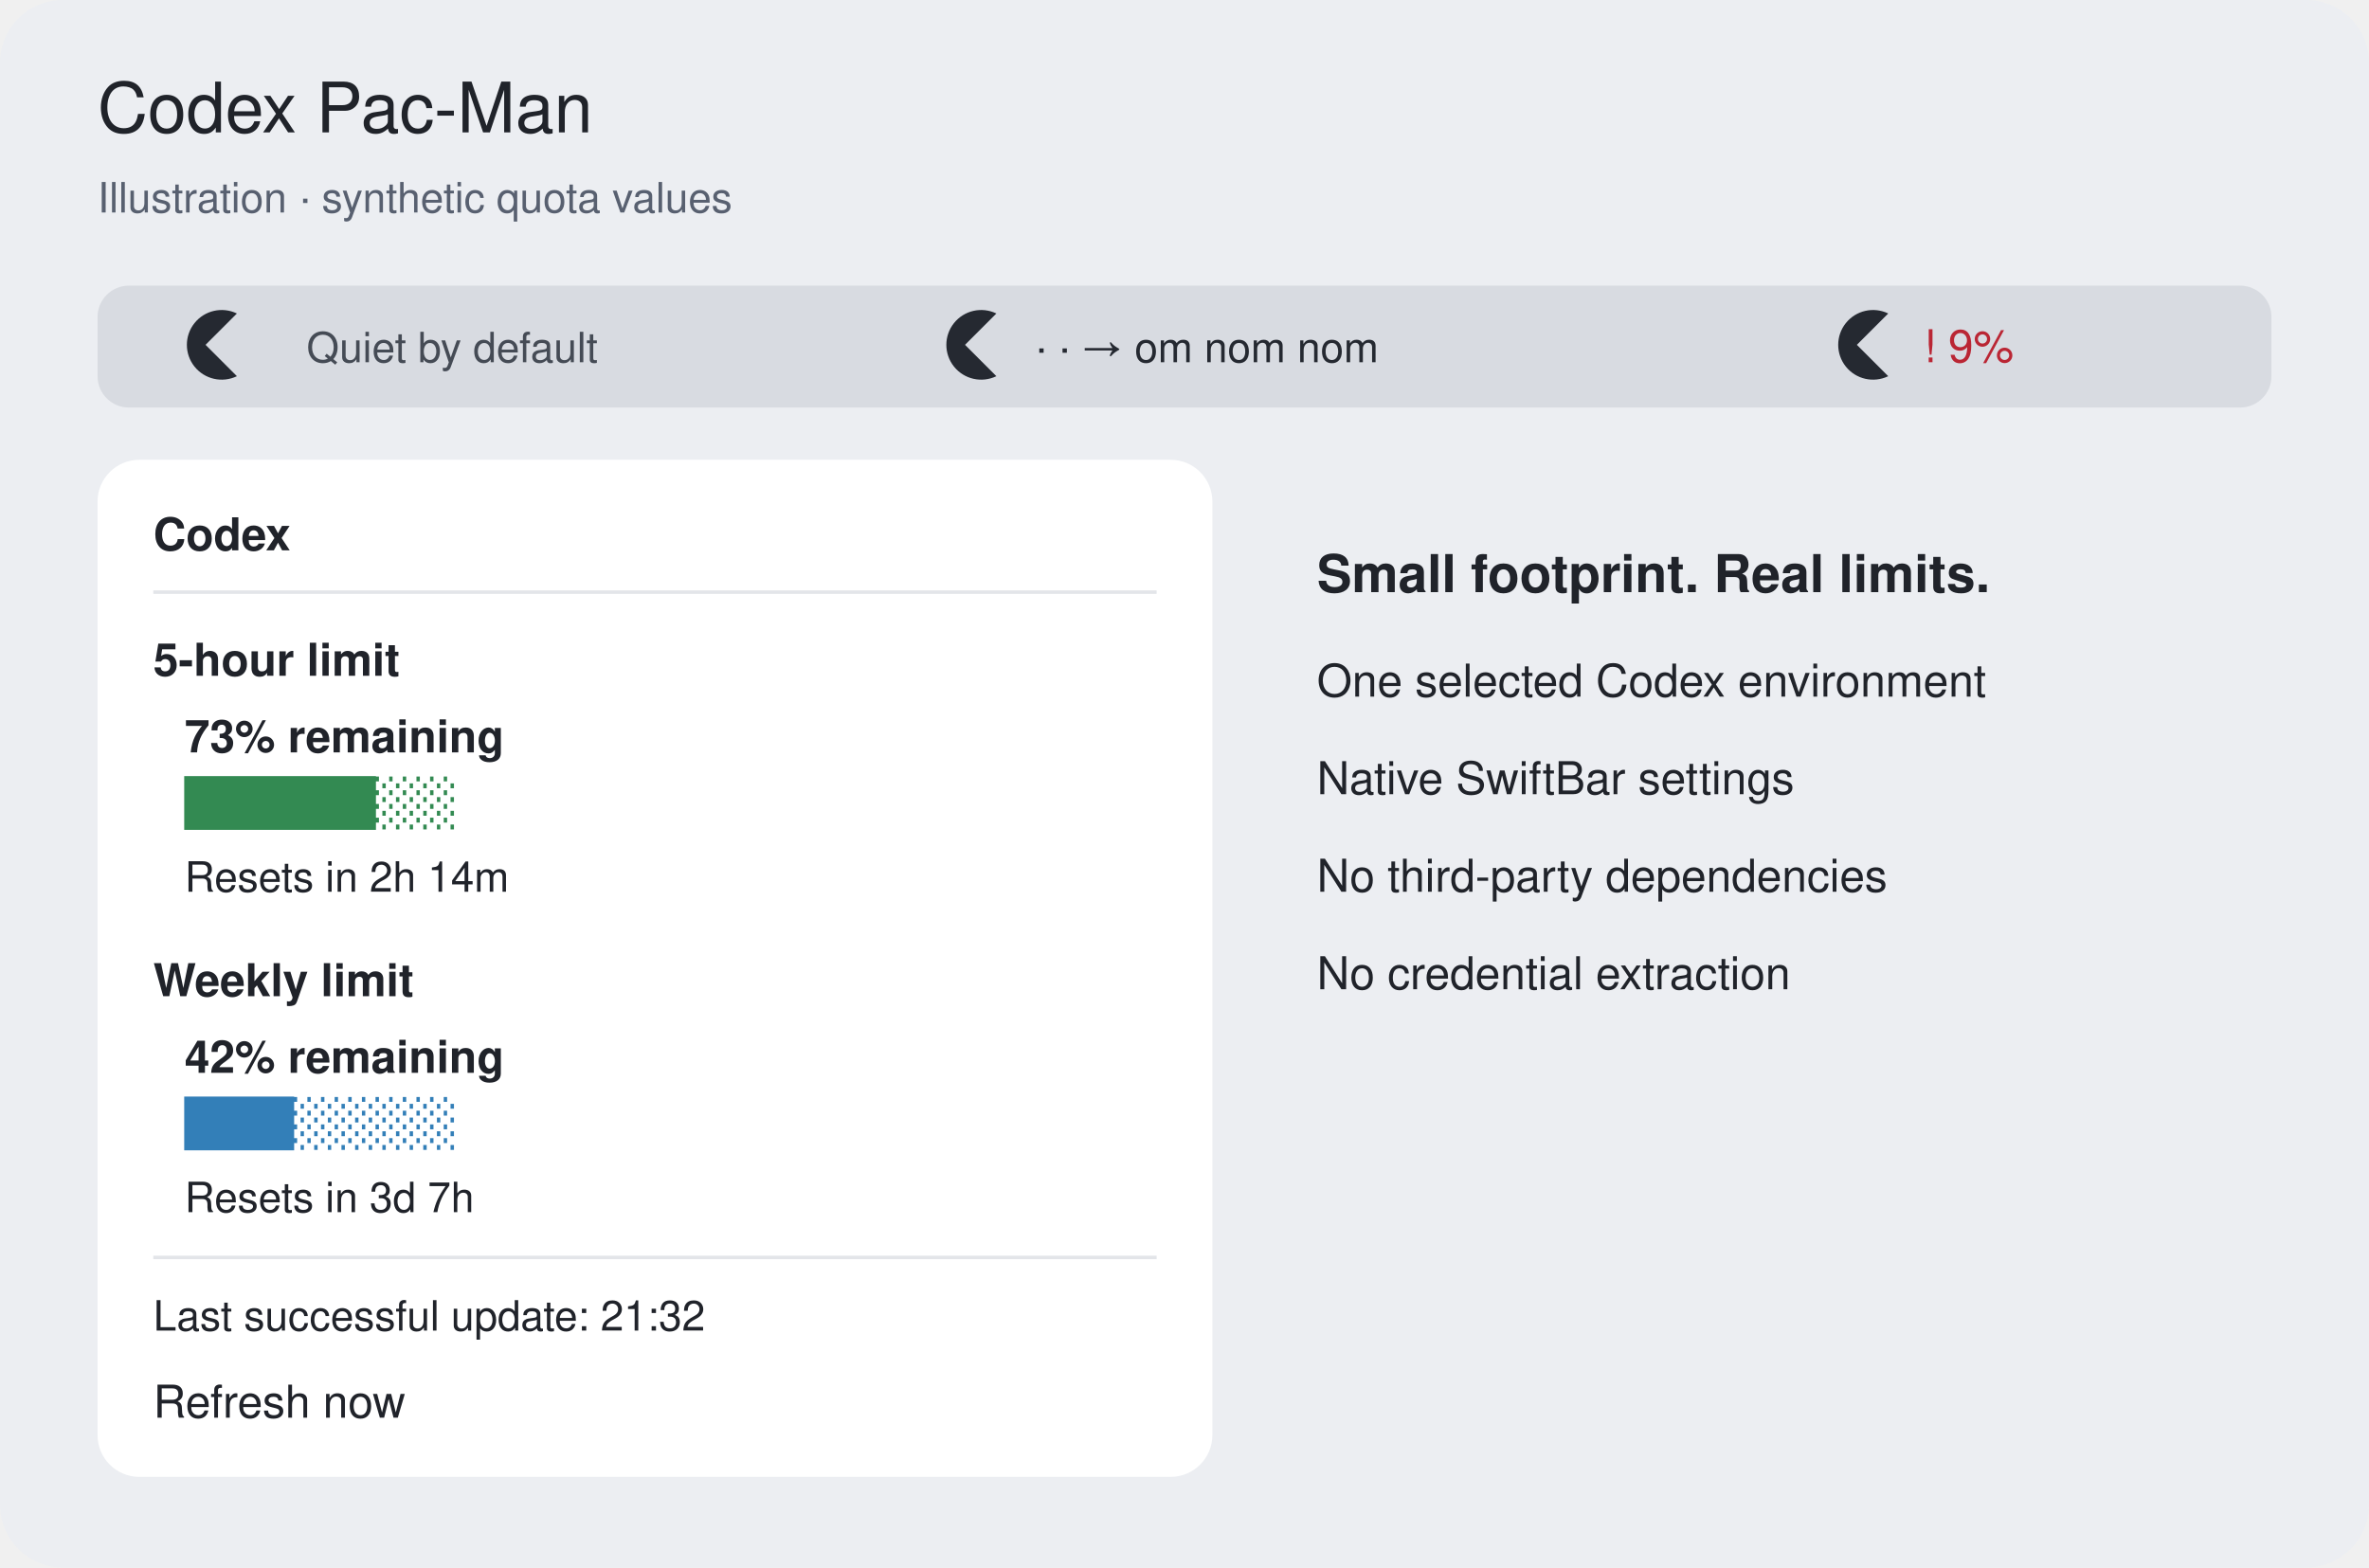
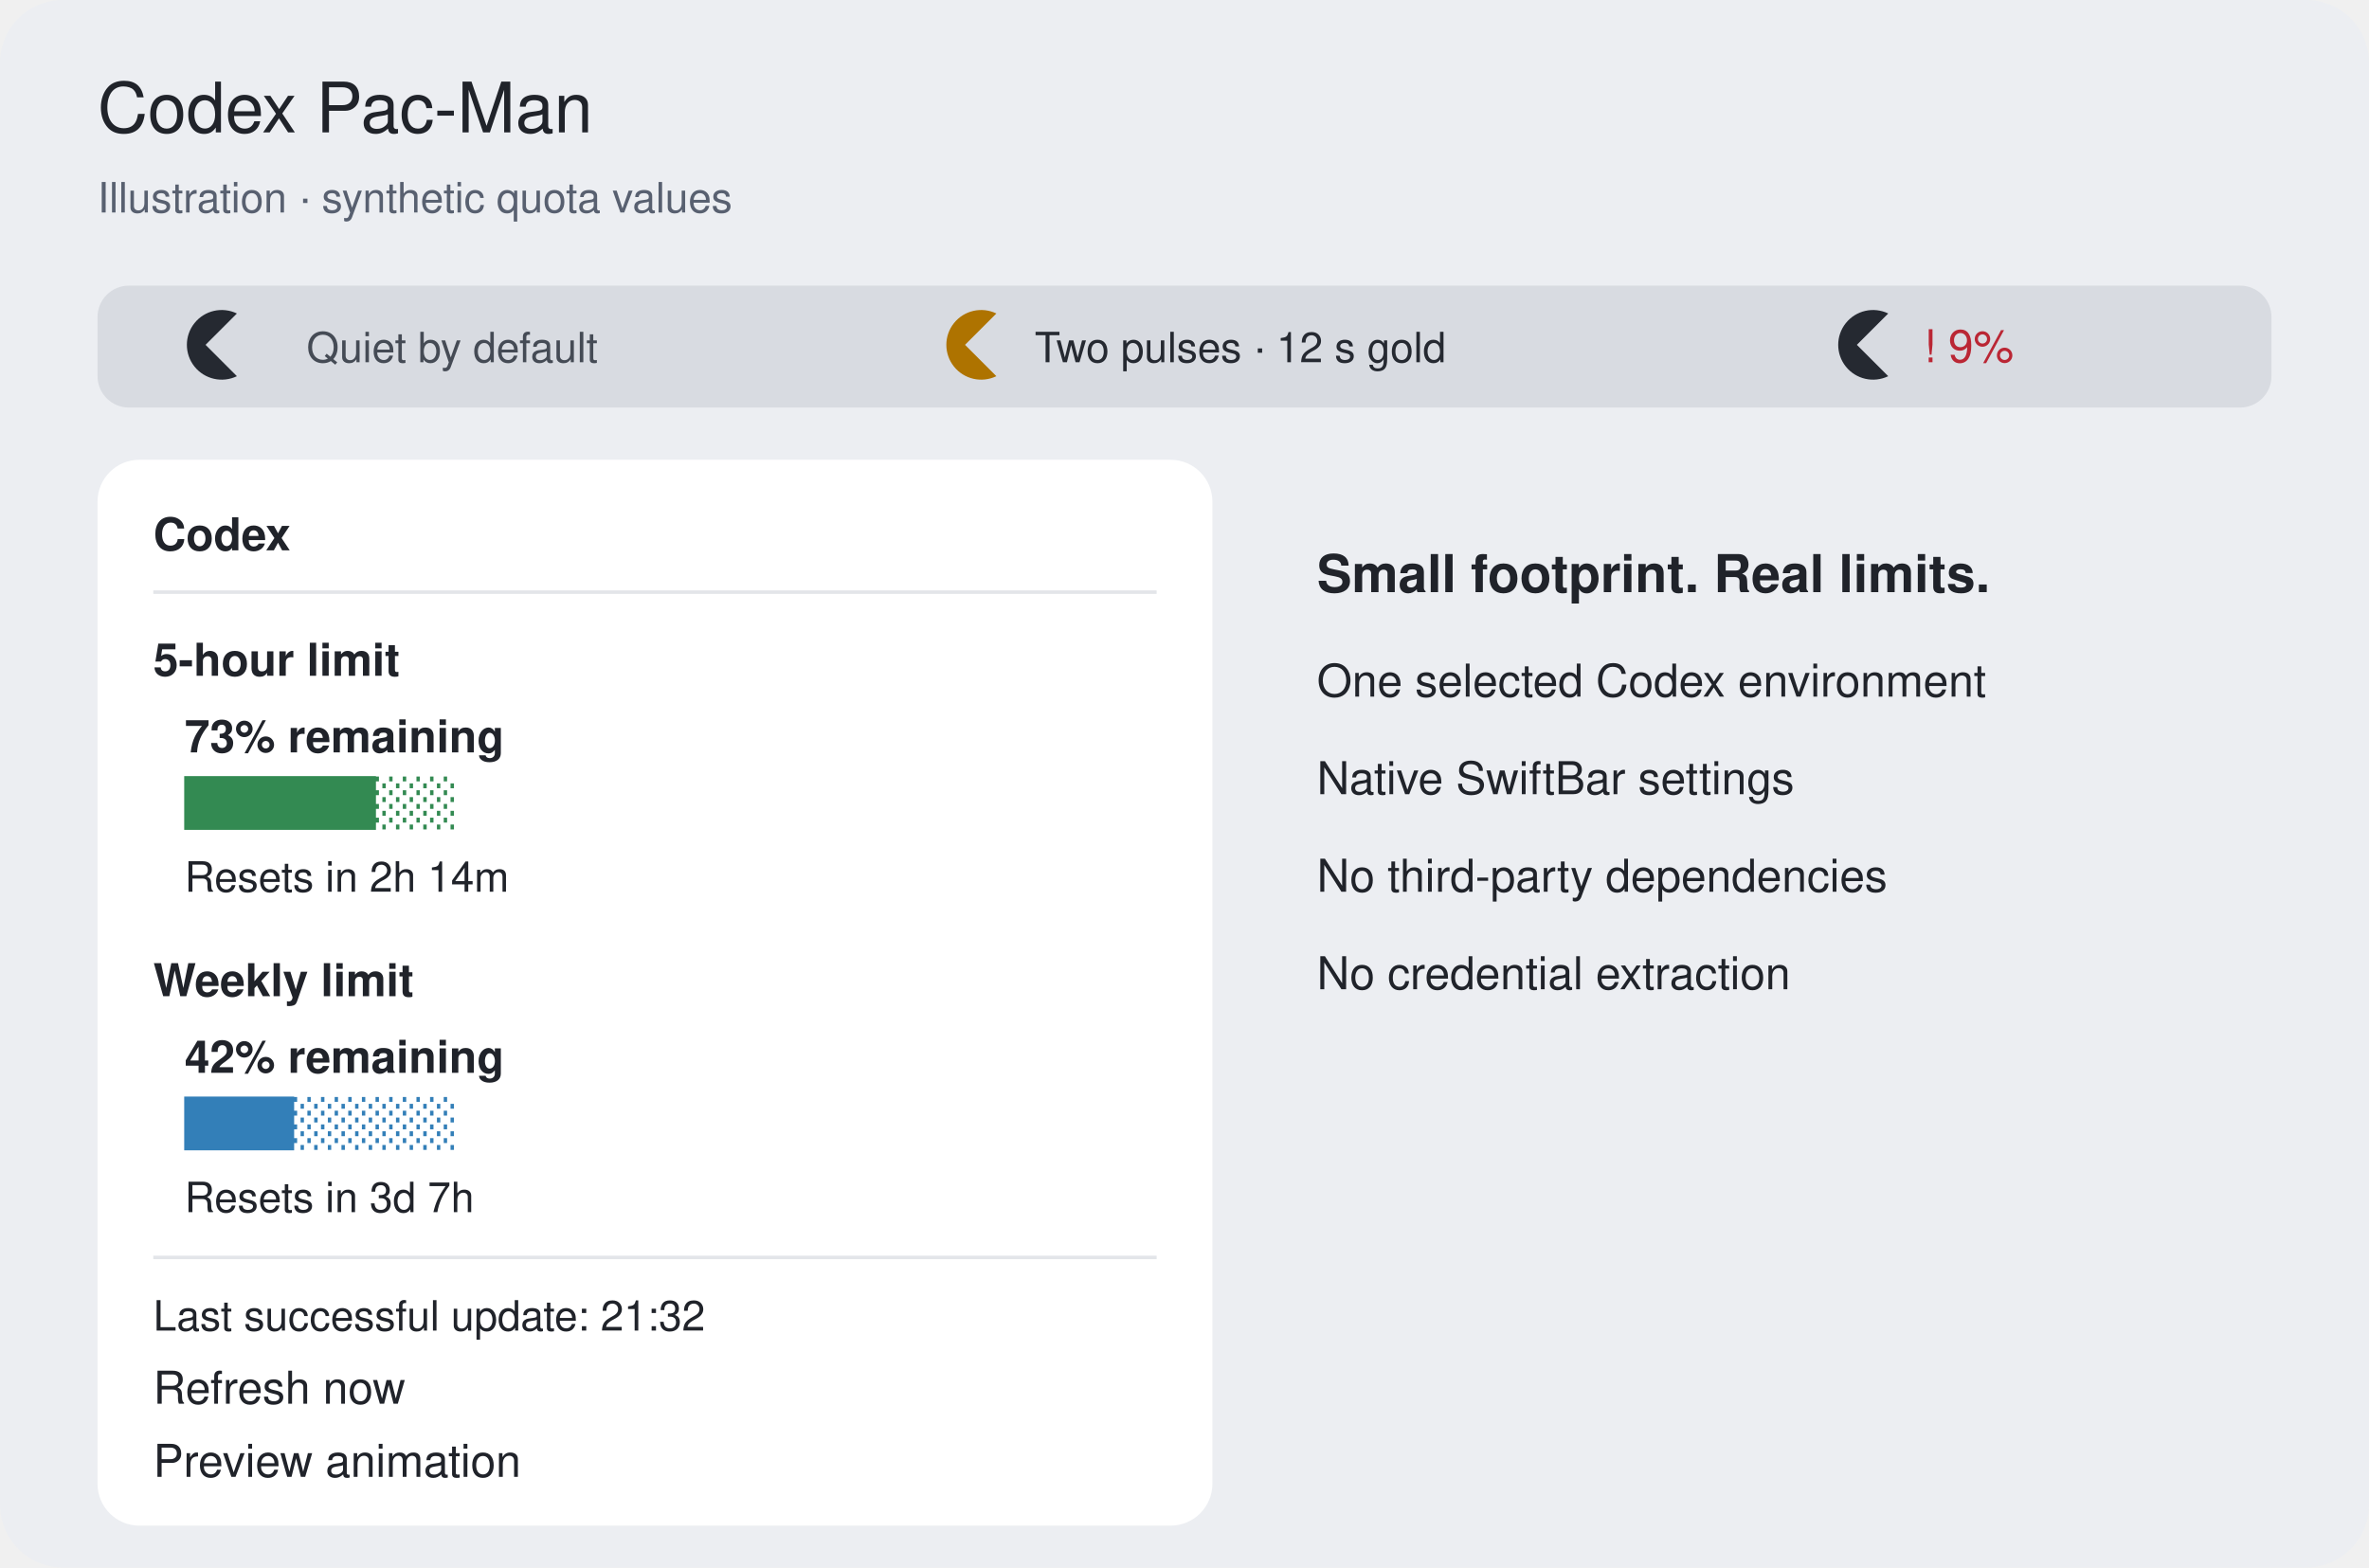
<svg xmlns="http://www.w3.org/2000/svg" width="680" height="450" viewBox="0 0 680 450">
  <rect width="680" height="450" rx="18" fill="#eceef2" />
  <text x="28" y="38" font-family="-apple-system,Helvetica,sans-serif" font-size="20" fill="#20232a">Codex Pac-Man</text>
  <text x="28" y="61" font-family="Helvetica,sans-serif" font-size="12" fill="#586070">Illustration · synthetic quota values</text>
  <rect x="28" y="82" width="624" height="35" rx="9" fill="#d8dbe1" />
  <path d="M 68 90 A 10 10 0 1 0 68 108 L 59 99 Z" fill="#252931" />
  <text x="88" y="104" font-family="Helvetica,sans-serif" font-size="12" fill="#454b55">Quiet by default</text>
-   <path d="M 286 90 A 10 10 0 1 0 286 108 L 277 99 Z" fill="#252931" />
-   <text x="297" y="104" font-family="Helvetica,sans-serif" font-size="12" fill="#252931">· ·   →   om nom nom</text>
+   <path d="M 286 90 A 10 10 0 1 0 286 108 L 277 99 Z" fill="#AE7300" />
+   <text x="297" y="104" font-family="Helvetica,sans-serif" font-size="12" fill="#252931">Two pulses · 12 s gold</text>
  <path d="M 542 90 A 10 10 0 1 0 542 108 L 533 99 Z" fill="#252931" />
  <text x="552" y="104" font-family="Helvetica,sans-serif" font-size="13" fill="#ba2634">! 9%</text>
-   <rect x="28" y="132" width="320" height="292" rx="12" fill="#fff" />
+   <rect x="28" y="132" width="320" height="306" rx="12" fill="#fff" />
  <g font-family="-apple-system,Helvetica,sans-serif" fill="#20232a" font-size="13">
    <text x="44" y="158" font-weight="bold">Codex</text>
    <path d="M44 170H332" stroke="#e3e5e9" />
    <text x="44" y="194" font-weight="bold">5-hour limit</text>
    <text x="53" y="216" font-weight="bold">73% remaining</text>
    <text x="53" y="235" font-family="Menlo,monospace" fill="#338A52">███████░░░</text>
    <text x="53" y="256" fill="#20232a" font-size="12">Resets in 2h 14m</text>
    <text x="44" y="286" font-weight="bold">Weekly limit</text>
    <text x="53" y="308" font-weight="bold">42% remaining</text>
    <text x="53" y="327" font-family="Menlo,monospace" fill="#337FB8">████░░░░░░</text>
    <text x="53" y="348" fill="#20232a" font-size="12">Resets in 3d 7h</text>
    <path d="M44 361H332" stroke="#e3e5e9" />
    <text x="44" y="382" fill="#20232a" font-size="12">Last successful update: 21:32</text>
-     <text x="44" y="407">Refresh now</text>
+     <text x="44" y="403">Refresh now</text>
+     <text x="44" y="424">Preview animation</text>
    <text x="378" y="170" font-size="15" font-weight="bold">Small footprint. Real limits.</text>
    <text x="378" y="200">One selected Codex environment</text>
    <text x="378" y="228">Native SwiftBar settings</text>
    <text x="378" y="256">No third-party dependencies</text>
    <text x="378" y="284">No credential extraction</text>
  </g>
</svg>
